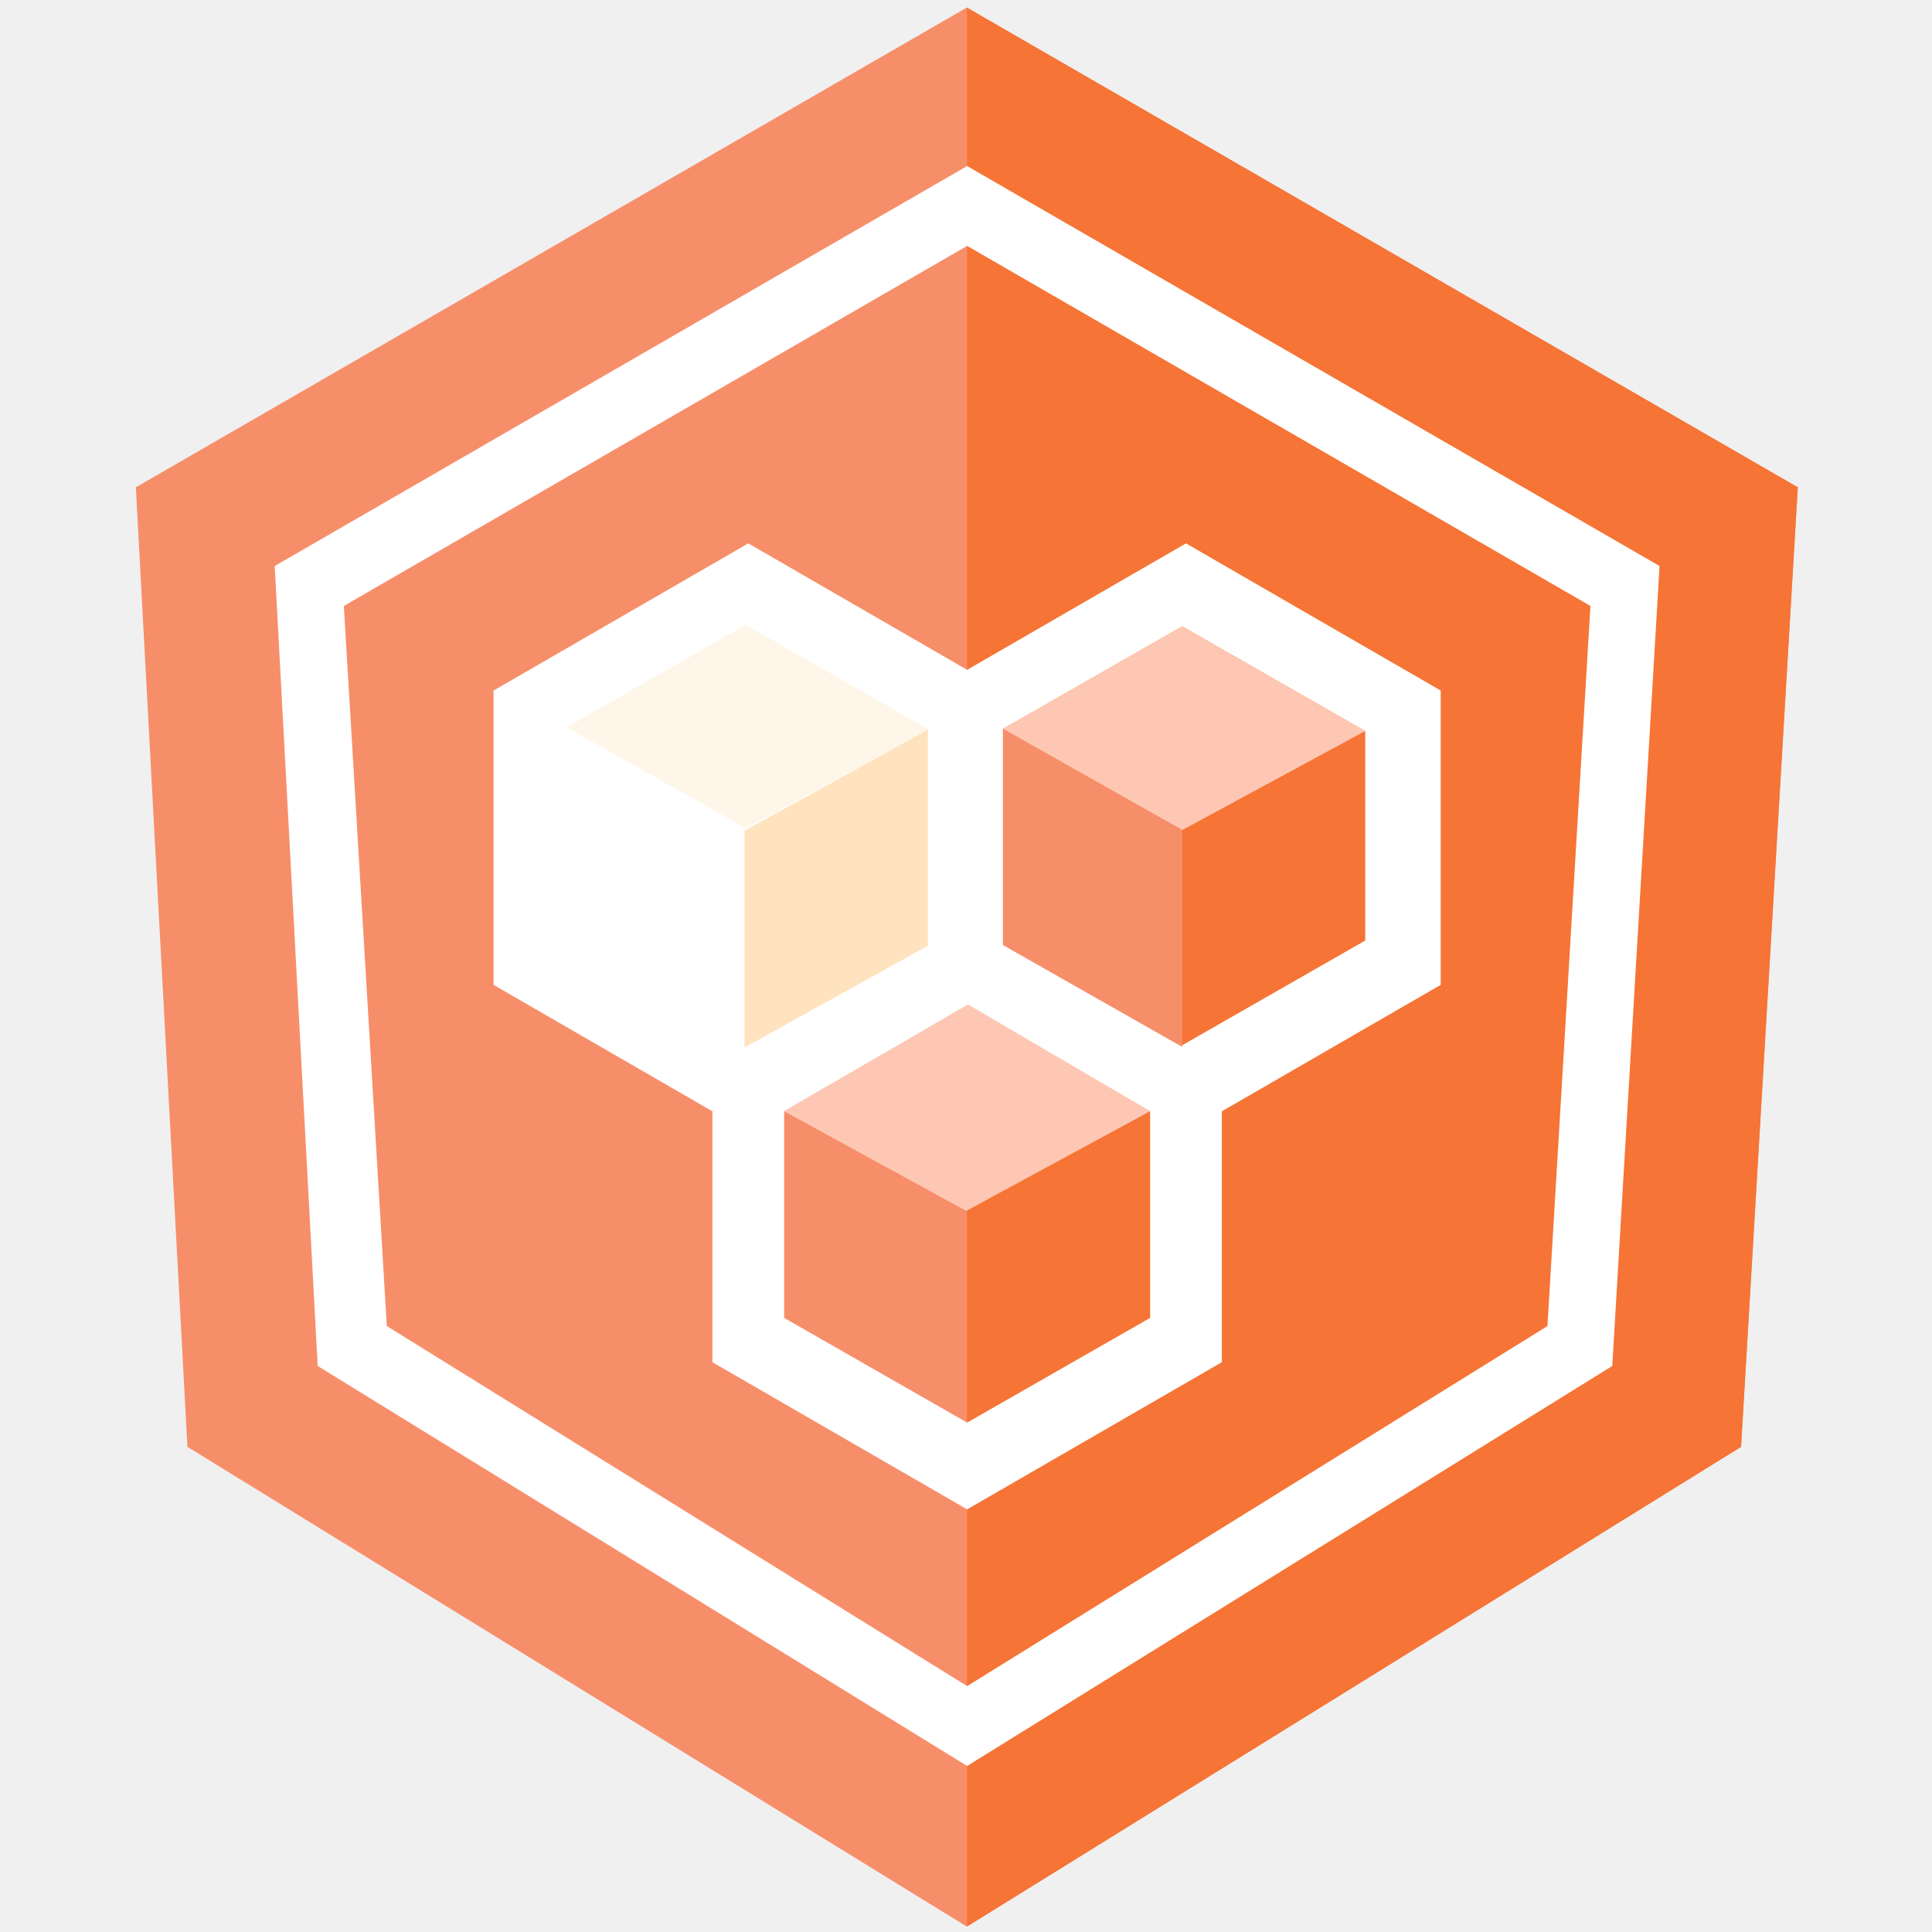
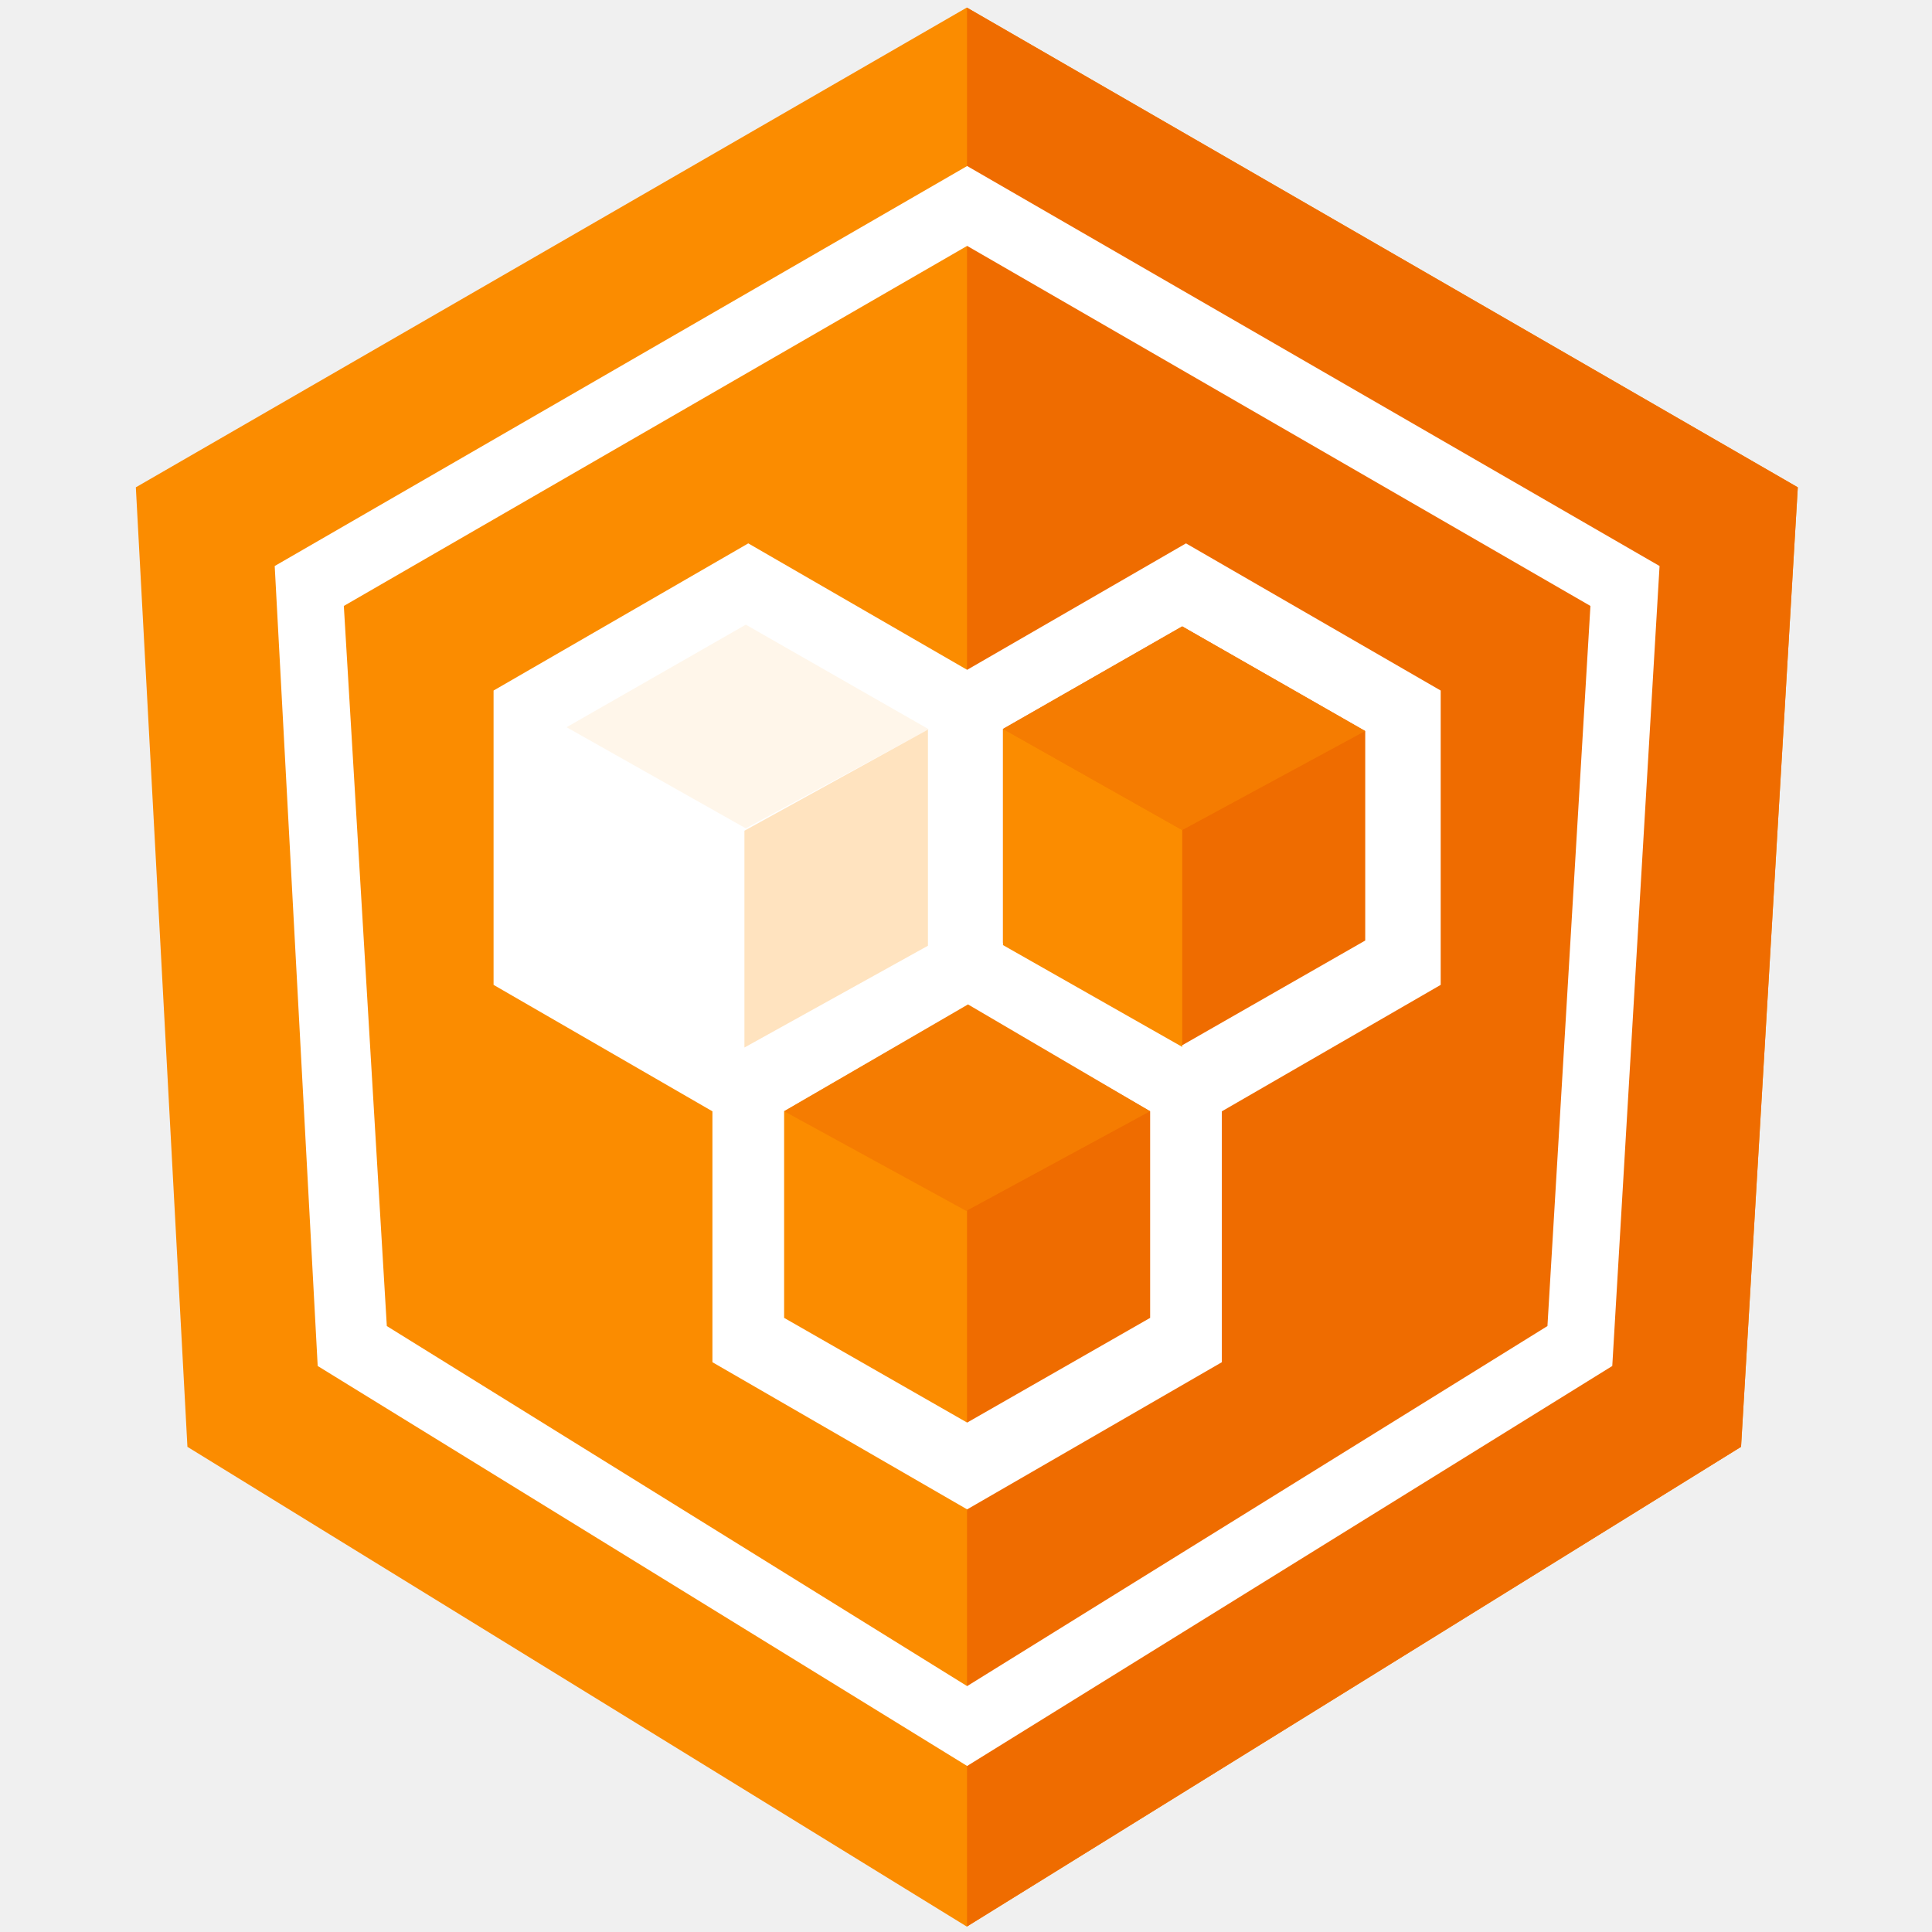
- <svg xmlns="http://www.w3.org/2000/svg" width="100%" height="100%" viewBox="0 0 512 512" version="1.1" fit="" preserveAspectRatio="xMidYMid meet" focusable="false">
+ <svg xmlns="http://www.w3.org/2000/svg" width="512px" height="512px" viewBox="0 0 512 512" version="1.1">
  <defs />
  <g id="covalent" stroke="none" stroke-width="1" fill="none" fill-rule="evenodd">
    <g id="covalent-inner">
      <g id="Group-2" transform="translate(36, 2)">
-         <polygon id="Polygon-1" fill="#F78E6A" points="220.218 0 440.436 127.143 425.397 381.428 220.218 508.571 13.671 381.428 -3.60176777e-16 127.143" />
-         <path d="M220.268,0.029 L440.436,127.143 L425.397,381.428 L220.268,508.54 L220.268,0.029 Z" id="Combined-Shape" fill="#F67435" />
+         <polygon id="Polygon-1" fill="#FB8C00" points="220.218 0 440.436 127.143 425.397 381.428 220.218 508.571 13.671 381.428 -3.60176777e-16 127.143" />
+         <path d="M220.268,0.029 L440.436,127.143 L425.397,381.428 L220.268,508.54 L220.268,0.029 Z" id="Combined-Shape" fill="#EF6C00" />
      </g>
      <g id="Group-3" transform="translate(72.8, 44)">
        <path d="M183.5,0 L367,106 L354.469,318 L183.5,424 L11.392,318 L4.47018738e-14,106 L183.5,0 Z M183.5,21.164 L18.319,116.582 L29.711,307.418 L183.5,402.836 L337.289,307.418 L348.681,116.582 L183.5,21.164 Z" id="Combined-Shape" fill="#FFFFFF" />
        <g id="Group-3-2" transform="translate(58, 100)">
          <path d="M58,150.511 L0,117 L2.21525301e-14,39 L67.5,0 L125.5,33.511 L183.5,0 L251,39 L251,117 L193,150.511 L193,217 L125.5,256 L58,217 L58,150.511 Z M77,150.511 L77,205.25 L125.5,233 L174,205.25 L174,150.511 L125.5,122.489 L77,150.511 Z M135,105.822 L182.5,133 L231,105.25 L231,49.75 L182.5,22 L135,49.178 L135,105.822 Z" id="Combined-Shape" fill="#FFFFFF" />
-           <polygon id="Rectangle" fill="#FDC7B3" transform="translate(125.4884, 150.4864) rotate(-315) translate(-125.4884, -150.4864) " points="105.645 130.302 159.782 116.193 144.012 169.325 91.195 184.78" />
-           <polygon id="Rectangle-2" fill="#FDC7B3" transform="translate(182.9994, 49.45163) rotate(-315) translate(-182.9994, -49.45163) " points="163.236 30.394 217.128 15.706 201.405 68.563 148.871 83.197" />
-           <polygon id="Rectangle-3" fill="#F78E6A" transform="translate(158.7971, 91.26462) rotate(-315) translate(-158.7971, -91.26462) " points="152.719 118.833 205.378 104.325 164.75 63.697 112.216 78.33" />
+           <polygon id="Rectangle" fill="#F57C01" transform="translate(125.4884, 150.4864) rotate(-315) translate(-125.4884, -150.4864) " points="105.645 130.302 159.782 116.193 144.012 169.325 91.195 184.78" />
+           <polygon id="Rectangle-2" fill="#F57C01" transform="translate(182.9994, 49.45163) rotate(-315) translate(-182.9994, -49.45163) " points="163.236 30.394 217.128 15.706 201.405 68.563 148.871 83.197" />
+           <polygon id="Rectangle-3" fill="#FB8C00" transform="translate(158.7971, 91.26462) rotate(-315) translate(-158.7971, -91.26462) " points="152.719 118.833 205.378 104.325 164.75 63.697 112.216 78.33" />
        </g>
      </g>
      <polygon id="Rectangle-4" fill="#FFF6EA" transform="translate(198.1437, 192.9939) rotate(-315) translate(-198.1437, -192.9939) " points="178.38 173.937 232.272 159.249 216.549 212.106 164.015 226.739" />
      <polygon id="Rectangle-5" fill="#FFE3BF" transform="translate(221.5549, 235.4313) rotate(-315) translate(-221.5549, -235.4313) " points="249.525 228.951 234.213 282.414 193.585 241.786 209.022 188.448" />
    </g>
  </g>
</svg>
